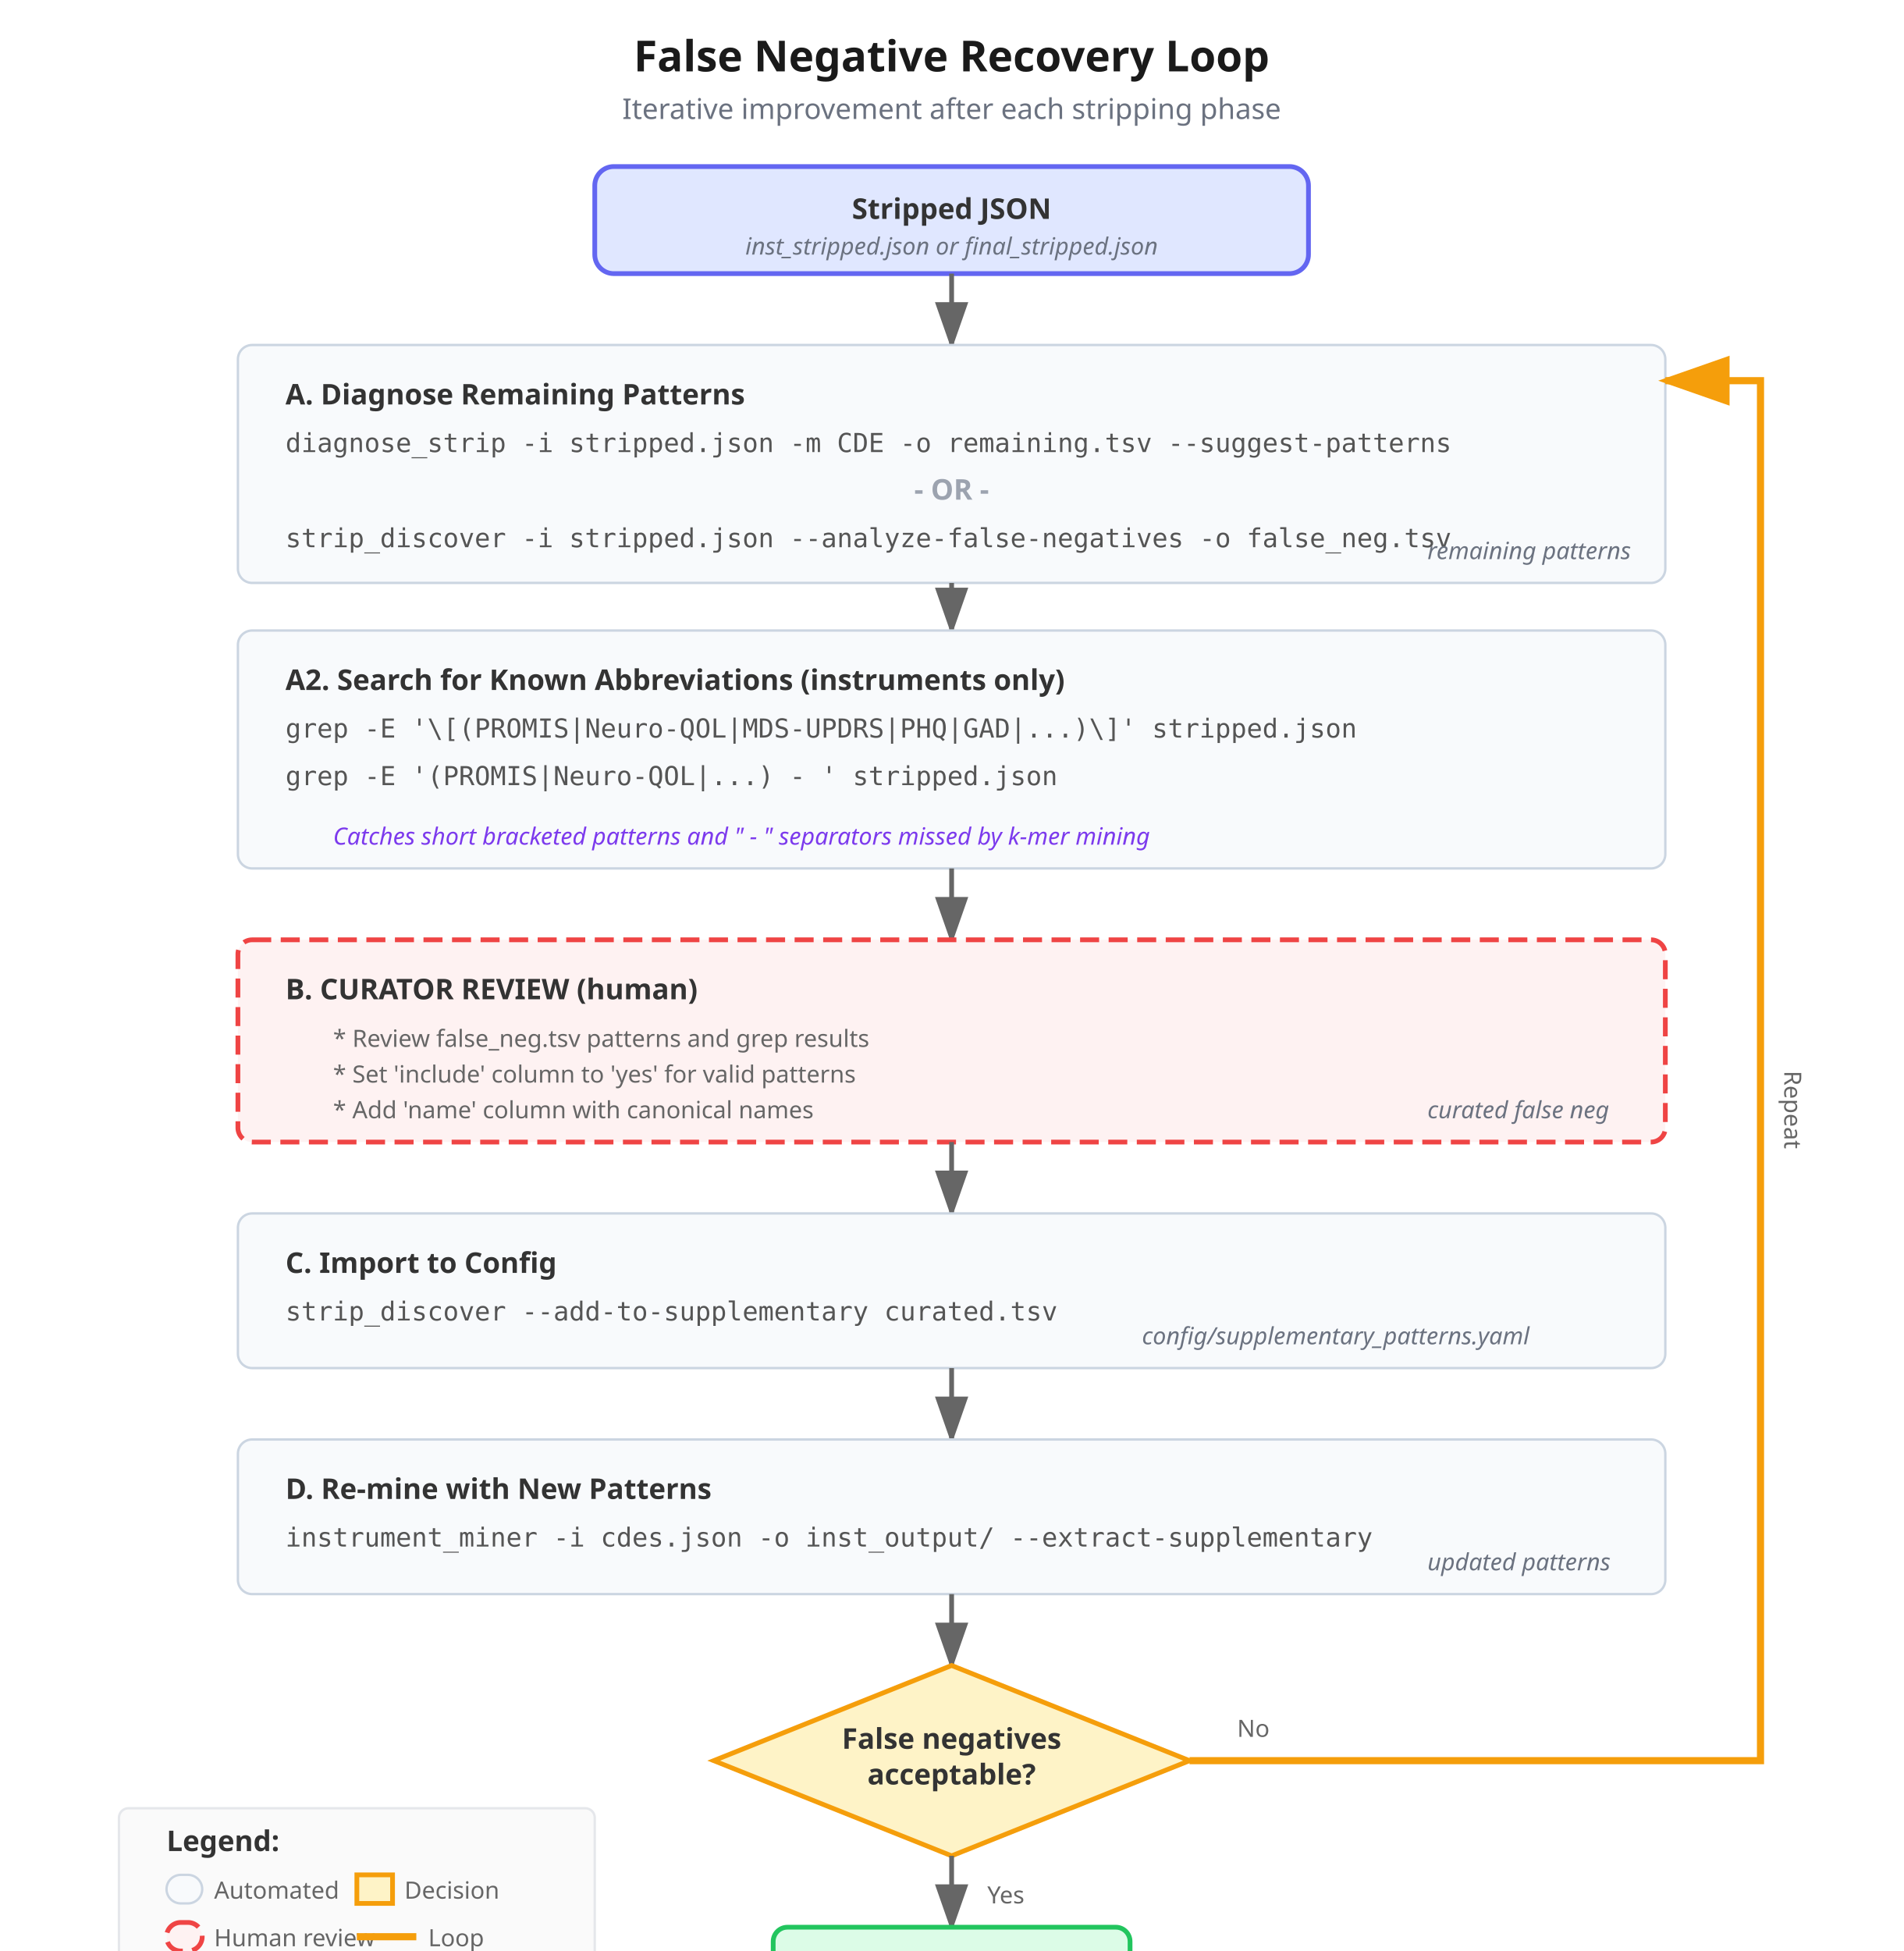
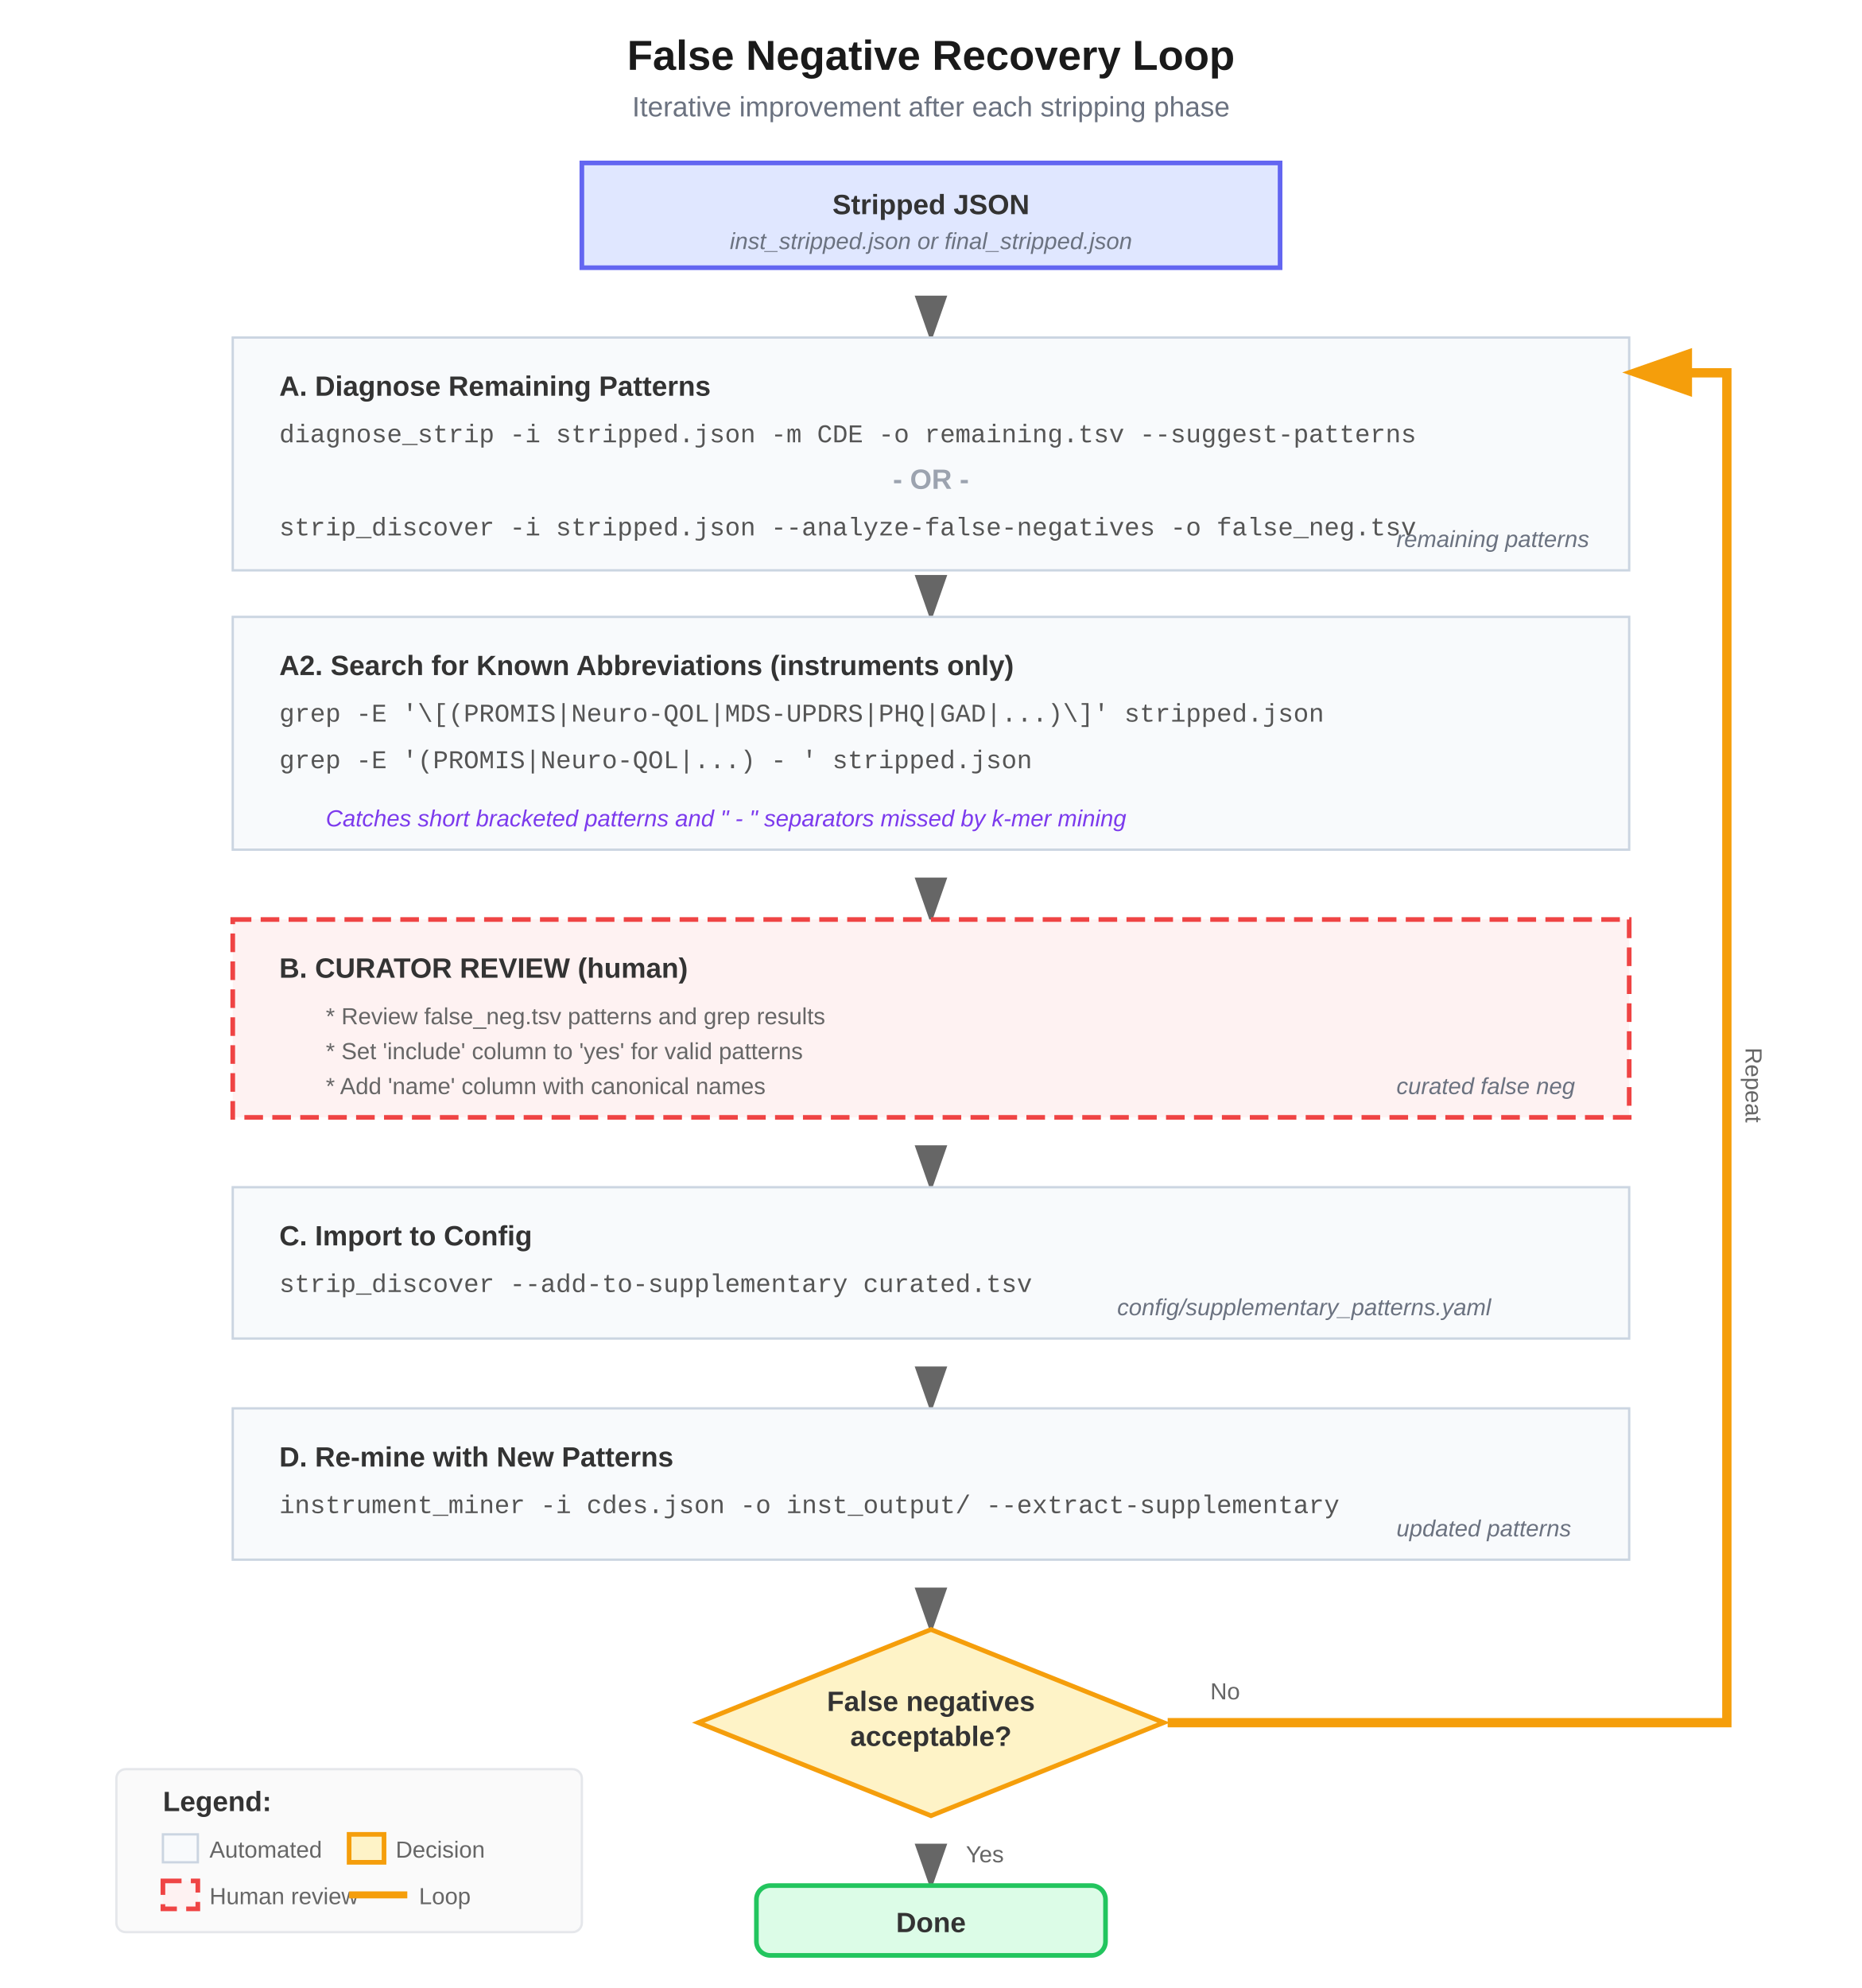
- <svg xmlns="http://www.w3.org/2000/svg" viewBox="0 0 800 820" width="800" height="820">
-   <defs>
-     <style>
-       .title { font: bold 18px sans-serif; fill: #1a1a1a; }
-       .subtitle { font: 12px sans-serif; fill: #6b7280; }
-       .step-title { font: bold 12px sans-serif; fill: #333333; }
-       .step-text { font: 11px monospace; fill: #555555; }
-       .detail-text { font: 10px sans-serif; fill: #666666; }
-       .arrow { stroke: #666666; stroke-width: 2; fill: none; marker-end: url(#arrowhead); }
-       .loop-arrow { stroke: #f59e0b; stroke-width: 3; fill: none; marker-end: url(#looparrow); }
-       .step-box { fill: #f8fafc; stroke: #cbd5e1; stroke-width: 1; rx: 6; }
-       .human-box { fill: #fef2f2; stroke: #ef4444; stroke-width: 2; rx: 6; stroke-dasharray: 8,4; }
-       .input-box { fill: #e0e7ff; stroke: #6366f1; stroke-width: 2; rx: 8; }
-       .decision-box { fill: #fef3c7; stroke: #f59e0b; stroke-width: 2; }
-       .file-label { font: italic 10px sans-serif; fill: #6b7280; }
-       .or-text { font: bold 12px sans-serif; fill: #9ca3af; }
-       .note-text { font: italic 10px sans-serif; fill: #7c3aed; }
-     </style>
-     <marker id="arrowhead" markerWidth="10" markerHeight="7" refX="9" refY="3.5" orient="auto">
-       <polygon points="0 0, 10 3.5, 0 7" fill="#666666" />
-     </marker>
-     <marker id="looparrow" markerWidth="10" markerHeight="7" refX="9" refY="3.5" orient="auto">
-       <polygon points="0 0, 10 3.5, 0 7" fill="#f59e0b" />
-     </marker>
-   </defs>
-   <text x="400" y="30" text-anchor="middle" class="title">False Negative Recovery Loop</text>
-   <text x="400" y="50" text-anchor="middle" class="subtitle">Iterative improvement after each stripping phase</text>
-   <rect x="250" y="70" width="300" height="45" class="input-box" />
-   <text x="400" y="92" text-anchor="middle" class="step-title">Stripped JSON</text>
-   <text x="400" y="107" text-anchor="middle" class="file-label">inst_stripped.json or final_stripped.json</text>
-   <path d="M400,115 L400,145" class="arrow" />
-   <rect x="100" y="145" width="600" height="100" class="step-box" />
-   <text x="120" y="170" class="step-title">A. Diagnose Remaining Patterns</text>
-   <text x="120" y="190" class="step-text">diagnose_strip -i stripped.json -m CDE -o remaining.tsv --suggest-patterns</text>
-   <text x="400" y="210" text-anchor="middle" class="or-text">- OR -</text>
-   <text x="120" y="230" class="step-text">strip_discover -i stripped.json --analyze-false-negatives -o false_neg.tsv</text>
-   <text x="600" y="235" class="file-label">remaining patterns</text>
-   <path d="M400,245 L400,265" class="arrow" />
-   <rect x="100" y="265" width="600" height="100" class="step-box" />
-   <text x="120" y="290" class="step-title">A2. Search for Known Abbreviations (instruments only)</text>
-   <text x="120" y="310" class="step-text">grep -E '\[(PROMIS|Neuro-QOL|MDS-UPDRS|PHQ|GAD|...)\]' stripped.json</text>
-   <text x="120" y="330" class="step-text">grep -E '(PROMIS|Neuro-QOL|...) - ' stripped.json</text>
-   <text x="140" y="355" class="note-text">Catches short bracketed patterns and " - " separators missed by k-mer mining</text>
-   <path d="M400,365 L400,395" class="arrow" />
-   <rect x="100" y="395" width="600" height="85" class="human-box" />
-   <text x="120" y="420" class="step-title">B. CURATOR REVIEW (human)</text>
-   <text x="140" y="440" class="detail-text">* Review false_neg.tsv patterns and grep results</text>
-   <text x="140" y="455" class="detail-text">* Set 'include' column to 'yes' for valid patterns</text>
-   <text x="140" y="470" class="detail-text">* Add 'name' column with canonical names</text>
-   <text x="600" y="470" class="file-label">curated false neg</text>
-   <path d="M400,480 L400,510" class="arrow" />
-   <rect x="100" y="510" width="600" height="65" class="step-box" />
-   <text x="120" y="535" class="step-title">C. Import to Config</text>
-   <text x="120" y="555" class="step-text">strip_discover --add-to-supplementary curated.tsv</text>
-   <text x="480" y="565" class="file-label">config/supplementary_patterns.yaml</text>
-   <path d="M400,575 L400,605" class="arrow" />
-   <rect x="100" y="605" width="600" height="65" class="step-box" />
-   <text x="120" y="630" class="step-title">D. Re-mine with New Patterns</text>
-   <text x="120" y="650" class="step-text">instrument_miner -i cdes.json -o inst_output/ --extract-supplementary</text>
-   <text x="600" y="660" class="file-label">updated patterns</text>
-   <path d="M400,670 L400,700" class="arrow" />
-   <polygon points="400,700 500,740 400,780 300,740" class="decision-box" />
-   <text x="400" y="735" text-anchor="middle" class="step-title">False negatives</text>
-   <text x="400" y="750" text-anchor="middle" class="step-title">acceptable?</text>
-   <path d="M400,780 L400,810" class="arrow" />
-   <text x="415" y="800" class="detail-text">Yes</text>
-   <rect x="325" y="810" width="150" height="30" fill="#dcfce7" stroke="#22c55e" stroke-width="2" rx="6" />
-   <text x="400" y="830" text-anchor="middle" class="step-title">Done</text>
-   <path d="M500,740 L740,740 L740,160 L700,160" class="loop-arrow" />
-   <text x="520" y="730" class="detail-text">No</text>
-   <text x="750" y="450" class="detail-text" transform="rotate(90 750 450)">Repeat</text>
-   <rect x="50" y="760" width="200" height="70" fill="#fafafa" stroke="#e5e7eb" rx="4" />
-   <text x="70" y="778" class="step-title">Legend:</text>
-   <rect x="70" y="788" width="15" height="12" class="step-box" />
-   <text x="90" y="798" class="detail-text">Automated</text>
-   <rect x="70" y="808" width="15" height="12" class="human-box" />
-   <text x="90" y="818" class="detail-text">Human review</text>
-   <rect x="150" y="788" width="15" height="12" class="decision-box" />
-   <text x="170" y="798" class="detail-text">Decision</text>
-   <line x1="150" y1="814" x2="175" y2="814" class="loop-arrow" style="marker-end: none;" />
-   <text x="180" y="818" class="detail-text">Loop</text>
+ <svg xmlns="http://www.w3.org/2000/svg" id="Layer_1" version="1.1" viewBox="0 0 800 854">
+   <text transform="translate(269.45 30)" fill="#1a1a1a" font-family="Arial-BoldMT, Arial" font-size="18" font-weight="700" isolation="isolate">
+     <tspan x="0" y="0">False Negative Recovery Loop</tspan>
+   </text>
+   <text transform="translate(271.6 50)" fill="#6b7280" font-family="ArialMT, Arial" font-size="12" isolation="isolate">
+     <tspan x="0" y="0">Iterative improvement after each stripping phase</tspan>
+   </text>
+   <rect x="250" y="70" width="300" height="45" fill="#e0e7ff" stroke="#6366f1" stroke-width="2" />
+   <text transform="translate(357.66 92)" fill="#333" font-family="Arial-BoldMT, Arial" font-size="12" font-weight="700" isolation="isolate">
+     <tspan x="0" y="0">Stripped JSON</tspan>
+   </text>
+   <text transform="translate(313.56 107)" fill="#6b7280" font-family="Arial-ItalicMT, Arial" font-size="10" font-style="italic" isolation="isolate">
+     <tspan x="0" y="0">inst_stripped.json or final_stripped.json</tspan>
+   </text>
+   <path d="" fill="none" />
+   <polygon points="407 127 400 147 393 127 407 127" fill="#666" />
+   <path d="M400,145" fill="#666" />
+   <rect x="100" y="145" width="600" height="100" fill="#f8fafc" stroke="#cbd5e1" />
+   <text transform="translate(120 170)" fill="#333" font-family="Arial-BoldMT, Arial" font-size="12" font-weight="700" isolation="isolate">
+     <tspan x="0" y="0">A. Diagnose Remaining Patterns</tspan>
+   </text>
+   <text transform="translate(120 190)" fill="#555" font-family="CourierNewPSMT, 'Courier New'" font-size="11" isolation="isolate">
+     <tspan x="0" y="0">diagnose_strip -i stripped.json -m CDE -o remaining.tsv --suggest-patterns</tspan>
+   </text>
+   <text transform="translate(383.67 210)" fill="#9ca3af" font-family="Arial-BoldMT, Arial" font-size="12" font-weight="700" isolation="isolate">
+     <tspan x="0" y="0">- OR -</tspan>
+   </text>
+   <text transform="translate(120 230)" fill="#555" font-family="CourierNewPSMT, 'Courier New'" font-size="11" isolation="isolate">
+     <tspan x="0" y="0">strip_discover -i stripped.json --analyze-false-negatives -o false_neg.tsv</tspan>
+   </text>
+   <text transform="translate(600 235)" fill="#6b7280" font-family="Arial-ItalicMT, Arial" font-size="10" font-style="italic" isolation="isolate">
+     <tspan x="0" y="0">remaining patterns</tspan>
+   </text>
+   <path d="" fill="none" />
+   <polygon points="407 247 400 267 393 247 407 247" fill="#666" />
+   <path d="M400,265" fill="#666" />
+   <rect x="100" y="265" width="600" height="100" fill="#f8fafc" stroke="#cbd5e1" />
+   <text transform="translate(120 290)" fill="#333" font-family="Arial-BoldMT, Arial" font-size="12" font-weight="700" isolation="isolate">
+     <tspan x="0" y="0">A2. Search for Known Abbreviations (instruments only)</tspan>
+   </text>
+   <text transform="translate(120 310)" fill="#555" font-family="CourierNewPSMT, 'Courier New'" font-size="11" isolation="isolate">
+     <tspan x="0" y="0">grep -E '\[(PROMIS|Neuro-QOL|MDS-UPDRS|PHQ|GAD|...)\]' stripped.json</tspan>
+   </text>
+   <text transform="translate(120 330)" fill="#555" font-family="CourierNewPSMT, 'Courier New'" font-size="11" isolation="isolate">
+     <tspan x="0" y="0">grep -E '(PROMIS|Neuro-QOL|...) - ' stripped.json</tspan>
+   </text>
+   <text transform="translate(140 355)" fill="#7c3aed" font-family="Arial-ItalicMT, Arial" font-size="10" font-style="italic" isolation="isolate">
+     <tspan x="0" y="0">Catches short bracketed patterns and " - " separators missed by k-mer mining</tspan>
+   </text>
+   <path d="" fill="none" />
+   <polygon points="407 377 400 397 393 377 407 377" fill="#666" />
+   <path d="M400,395" fill="#666" />
+   <rect x="100" y="395" width="600" height="85" fill="#fef2f2" stroke="#ef4444" stroke-dasharray="8 4" stroke-width="2" />
+   <text transform="translate(120 420)" fill="#333" font-family="Arial-BoldMT, Arial" font-size="12" font-weight="700" isolation="isolate">
+     <tspan x="0" y="0">B. CURATOR REVIEW (human)</tspan>
+   </text>
+   <text transform="translate(140 440)" fill="#666" font-family="ArialMT, Arial" font-size="10" isolation="isolate">
+     <tspan x="0" y="0">* Review false_neg.tsv patterns and grep results</tspan>
+   </text>
+   <text transform="translate(140 455)" fill="#666" font-family="ArialMT, Arial" font-size="10" isolation="isolate">
+     <tspan x="0" y="0">* Set 'include' column to 'yes' for valid patterns</tspan>
+   </text>
+   <text transform="translate(140 470)" fill="#666" font-family="ArialMT, Arial" font-size="10" isolation="isolate">
+     <tspan x="0" y="0">* Add 'name' column with canonical names</tspan>
+   </text>
+   <text transform="translate(600 470)" fill="#6b7280" font-family="Arial-ItalicMT, Arial" font-size="10" font-style="italic" isolation="isolate">
+     <tspan x="0" y="0">curated false neg</tspan>
+   </text>
+   <path d="" fill="none" />
+   <polygon points="407 492 400 512 393 492 407 492" fill="#666" />
+   <path d="M400,510" fill="#666" />
+   <rect x="100" y="510" width="600" height="65" fill="#f8fafc" stroke="#cbd5e1" />
+   <text transform="translate(120 535)" fill="#333" font-family="Arial-BoldMT, Arial" font-size="12" font-weight="700" isolation="isolate">
+     <tspan x="0" y="0">C. Import to Config</tspan>
+   </text>
+   <text transform="translate(120 555)" fill="#555" font-family="CourierNewPSMT, 'Courier New'" font-size="11" isolation="isolate">
+     <tspan x="0" y="0">strip_discover --add-to-supplementary curated.tsv</tspan>
+   </text>
+   <text transform="translate(480 565)" fill="#6b7280" font-family="Arial-ItalicMT, Arial" font-size="10" font-style="italic" isolation="isolate">
+     <tspan x="0" y="0">config/supplementary_patterns.yaml</tspan>
+   </text>
+   <path d="" fill="none" />
+   <polygon points="407 587 400 607 393 587 407 587" fill="#666" />
+   <path d="M400,605" fill="#666" />
+   <rect x="100" y="605" width="600" height="65" fill="#f8fafc" stroke="#cbd5e1" />
+   <text transform="translate(120 630)" fill="#333" font-family="Arial-BoldMT, Arial" font-size="12" font-weight="700" isolation="isolate">
+     <tspan x="0" y="0">D. Re-mine with New Patterns</tspan>
+   </text>
+   <text transform="translate(120 650)" fill="#555" font-family="CourierNewPSMT, 'Courier New'" font-size="11" isolation="isolate">
+     <tspan x="0" y="0">instrument_miner -i cdes.json -o inst_output/ --extract-supplementary</tspan>
+   </text>
+   <text transform="translate(600 660)" fill="#6b7280" font-family="Arial-ItalicMT, Arial" font-size="10" font-style="italic" isolation="isolate">
+     <tspan x="0" y="0">updated patterns</tspan>
+   </text>
+   <path d="" fill="none" />
+   <polygon points="407 682 400 702 393 682 407 682" fill="#666" />
+   <path d="M400,700" fill="#666" />
+   <polygon points="400 700 500 740 400 780 300 740 400 700" fill="#fef3c7" stroke="#f59e0b" stroke-width="2" />
+   <text transform="translate(355.31 735)" fill="#333" font-family="Arial-BoldMT, Arial" font-size="12" font-weight="700" isolation="isolate">
+     <tspan x="0" y="0">False negatives</tspan>
+   </text>
+   <text transform="translate(365.32 750)" fill="#333" font-family="Arial-BoldMT, Arial" font-size="12" font-weight="700" isolation="isolate">
+     <tspan x="0" y="0">acceptable?</tspan>
+   </text>
+   <path d="" fill="none" />
+   <polygon points="407 792 400 812 393 792 407 792" fill="#666" />
+   <path d="M400,810" fill="#666" />
+   <text transform="translate(415 800)" fill="#666" font-family="ArialMT, Arial" font-size="10" isolation="isolate">
+     <tspan x="0" y="0">Yes</tspan>
+   </text>
+   <rect x="325" y="810" width="150" height="30" rx="6" ry="6" fill="#dcfce7" stroke="#22c55e" stroke-width="2" />
+   <text transform="translate(385 830)" fill="#333" font-family="Arial-BoldMT, Arial" font-size="12" font-weight="700" isolation="isolate">
+     <tspan x="0" y="0">Done</tspan>
+   </text>
+   <path d="" fill="none" />
+   <polygon points="727 170.5 697 160 727 149.5 727 170.5" fill="#f59e0b" />
+   <path d="M700,160" fill="#f59e0b" />
+   <text transform="translate(520 730)" fill="#666" font-family="ArialMT, Arial" font-size="10" isolation="isolate">
+     <tspan x="0" y="0">No</tspan>
+   </text>
+   <text transform="translate(750 450) rotate(90)" fill="#666" font-family="ArialMT, Arial" font-size="10" isolation="isolate">
+     <tspan x="0" y="0">Repeat</tspan>
+   </text>
+   <rect x="50" y="760" width="200" height="70" rx="4" ry="4" fill="#fafafa" stroke="#e5e7eb" />
+   <text transform="translate(70 778)" fill="#333" font-family="Arial-BoldMT, Arial" font-size="12" font-weight="700" isolation="isolate">
+     <tspan x="0" y="0">Legend:</tspan>
+   </text>
+   <rect x="70" y="788" width="15" height="12" fill="#f8fafc" stroke="#cbd5e1" />
+   <text transform="translate(90 798)" fill="#666" font-family="ArialMT, Arial" font-size="10" isolation="isolate">
+     <tspan x="0" y="0">Automated</tspan>
+   </text>
+   <rect x="70" y="808" width="15" height="12" fill="#fef2f2" stroke="#ef4444" stroke-dasharray="8 4" stroke-width="2" />
+   <text transform="translate(90 818)" fill="#666" font-family="ArialMT, Arial" font-size="10" isolation="isolate">
+     <tspan x="0" y="0">Human review</tspan>
+   </text>
+   <rect x="150" y="788" width="15" height="12" fill="#fef3c7" stroke="#f59e0b" stroke-width="2" />
+   <text transform="translate(170 798)" fill="#666" font-family="ArialMT, Arial" font-size="10" isolation="isolate">
+     <tspan x="0" y="0">Decision</tspan>
+   </text>
+   <line x1="150" y1="814" x2="175" y2="814" fill="none" stroke="#f59e0b" stroke-width="3" />
+   <text transform="translate(180 818)" fill="#666" font-family="ArialMT, Arial" font-size="10" isolation="isolate">
+     <tspan x="0" y="0">Loop</tspan>
+   </text>
+   <polyline points="501.7 740.02 741.96 740.02 741.96 740.02 741.96 160.15 725 160.15" fill="none" stroke="#f59e0b" stroke-width="4" />
</svg>
